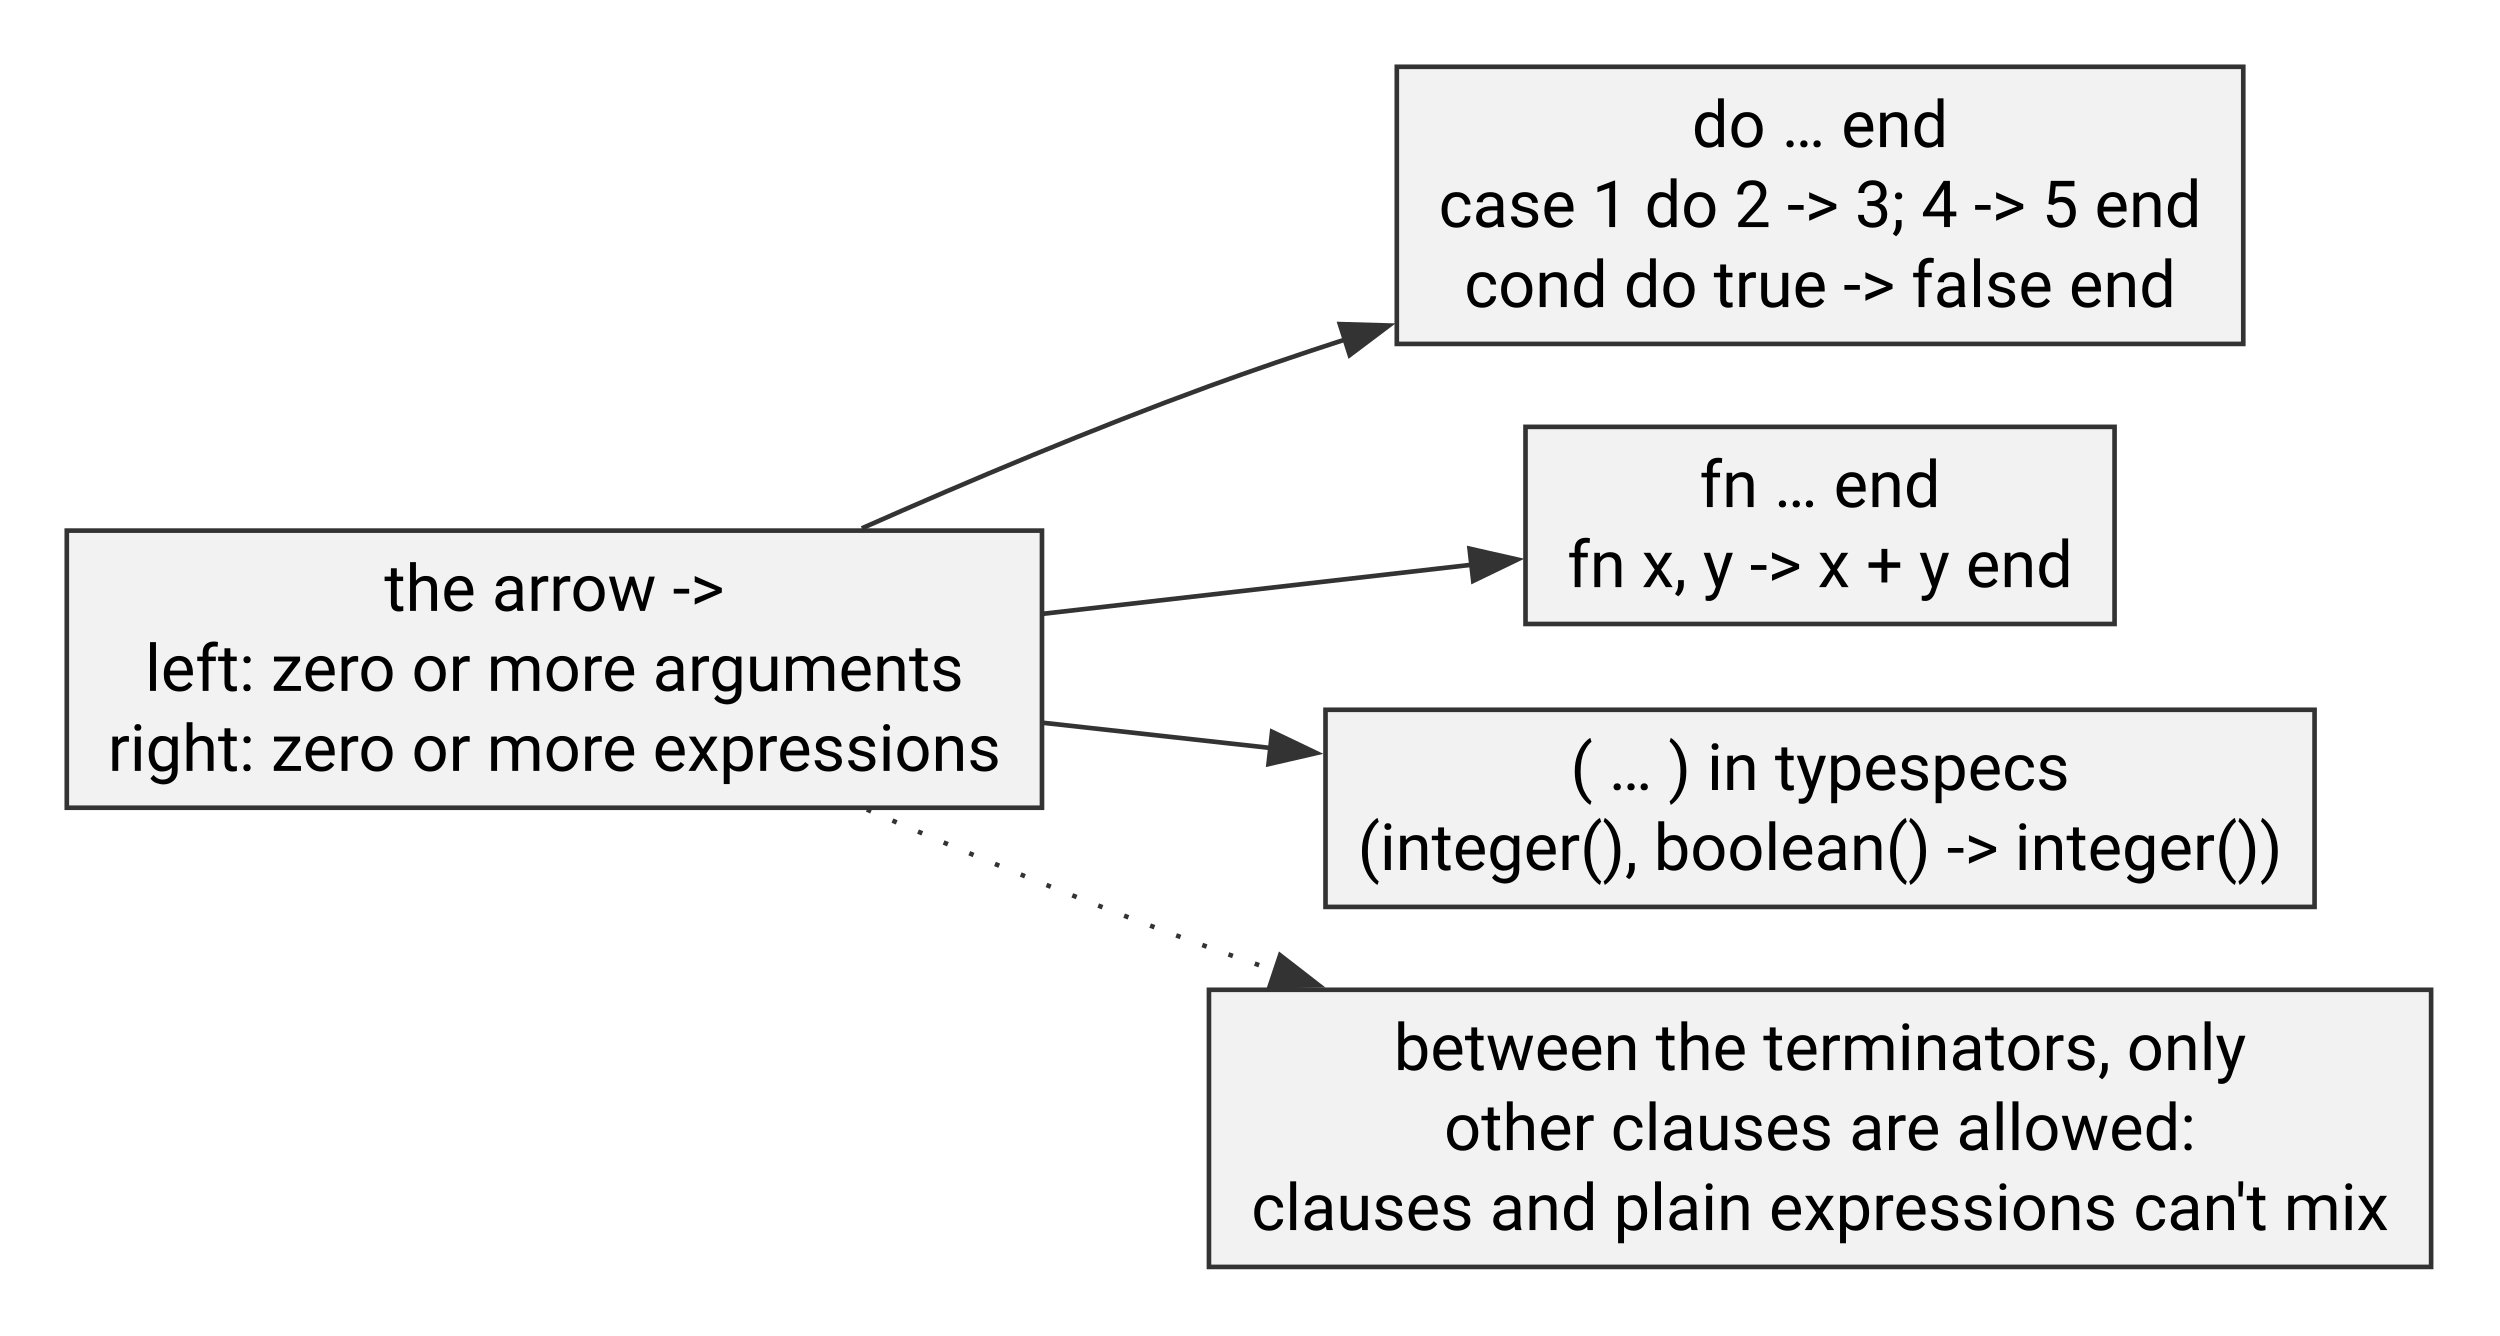
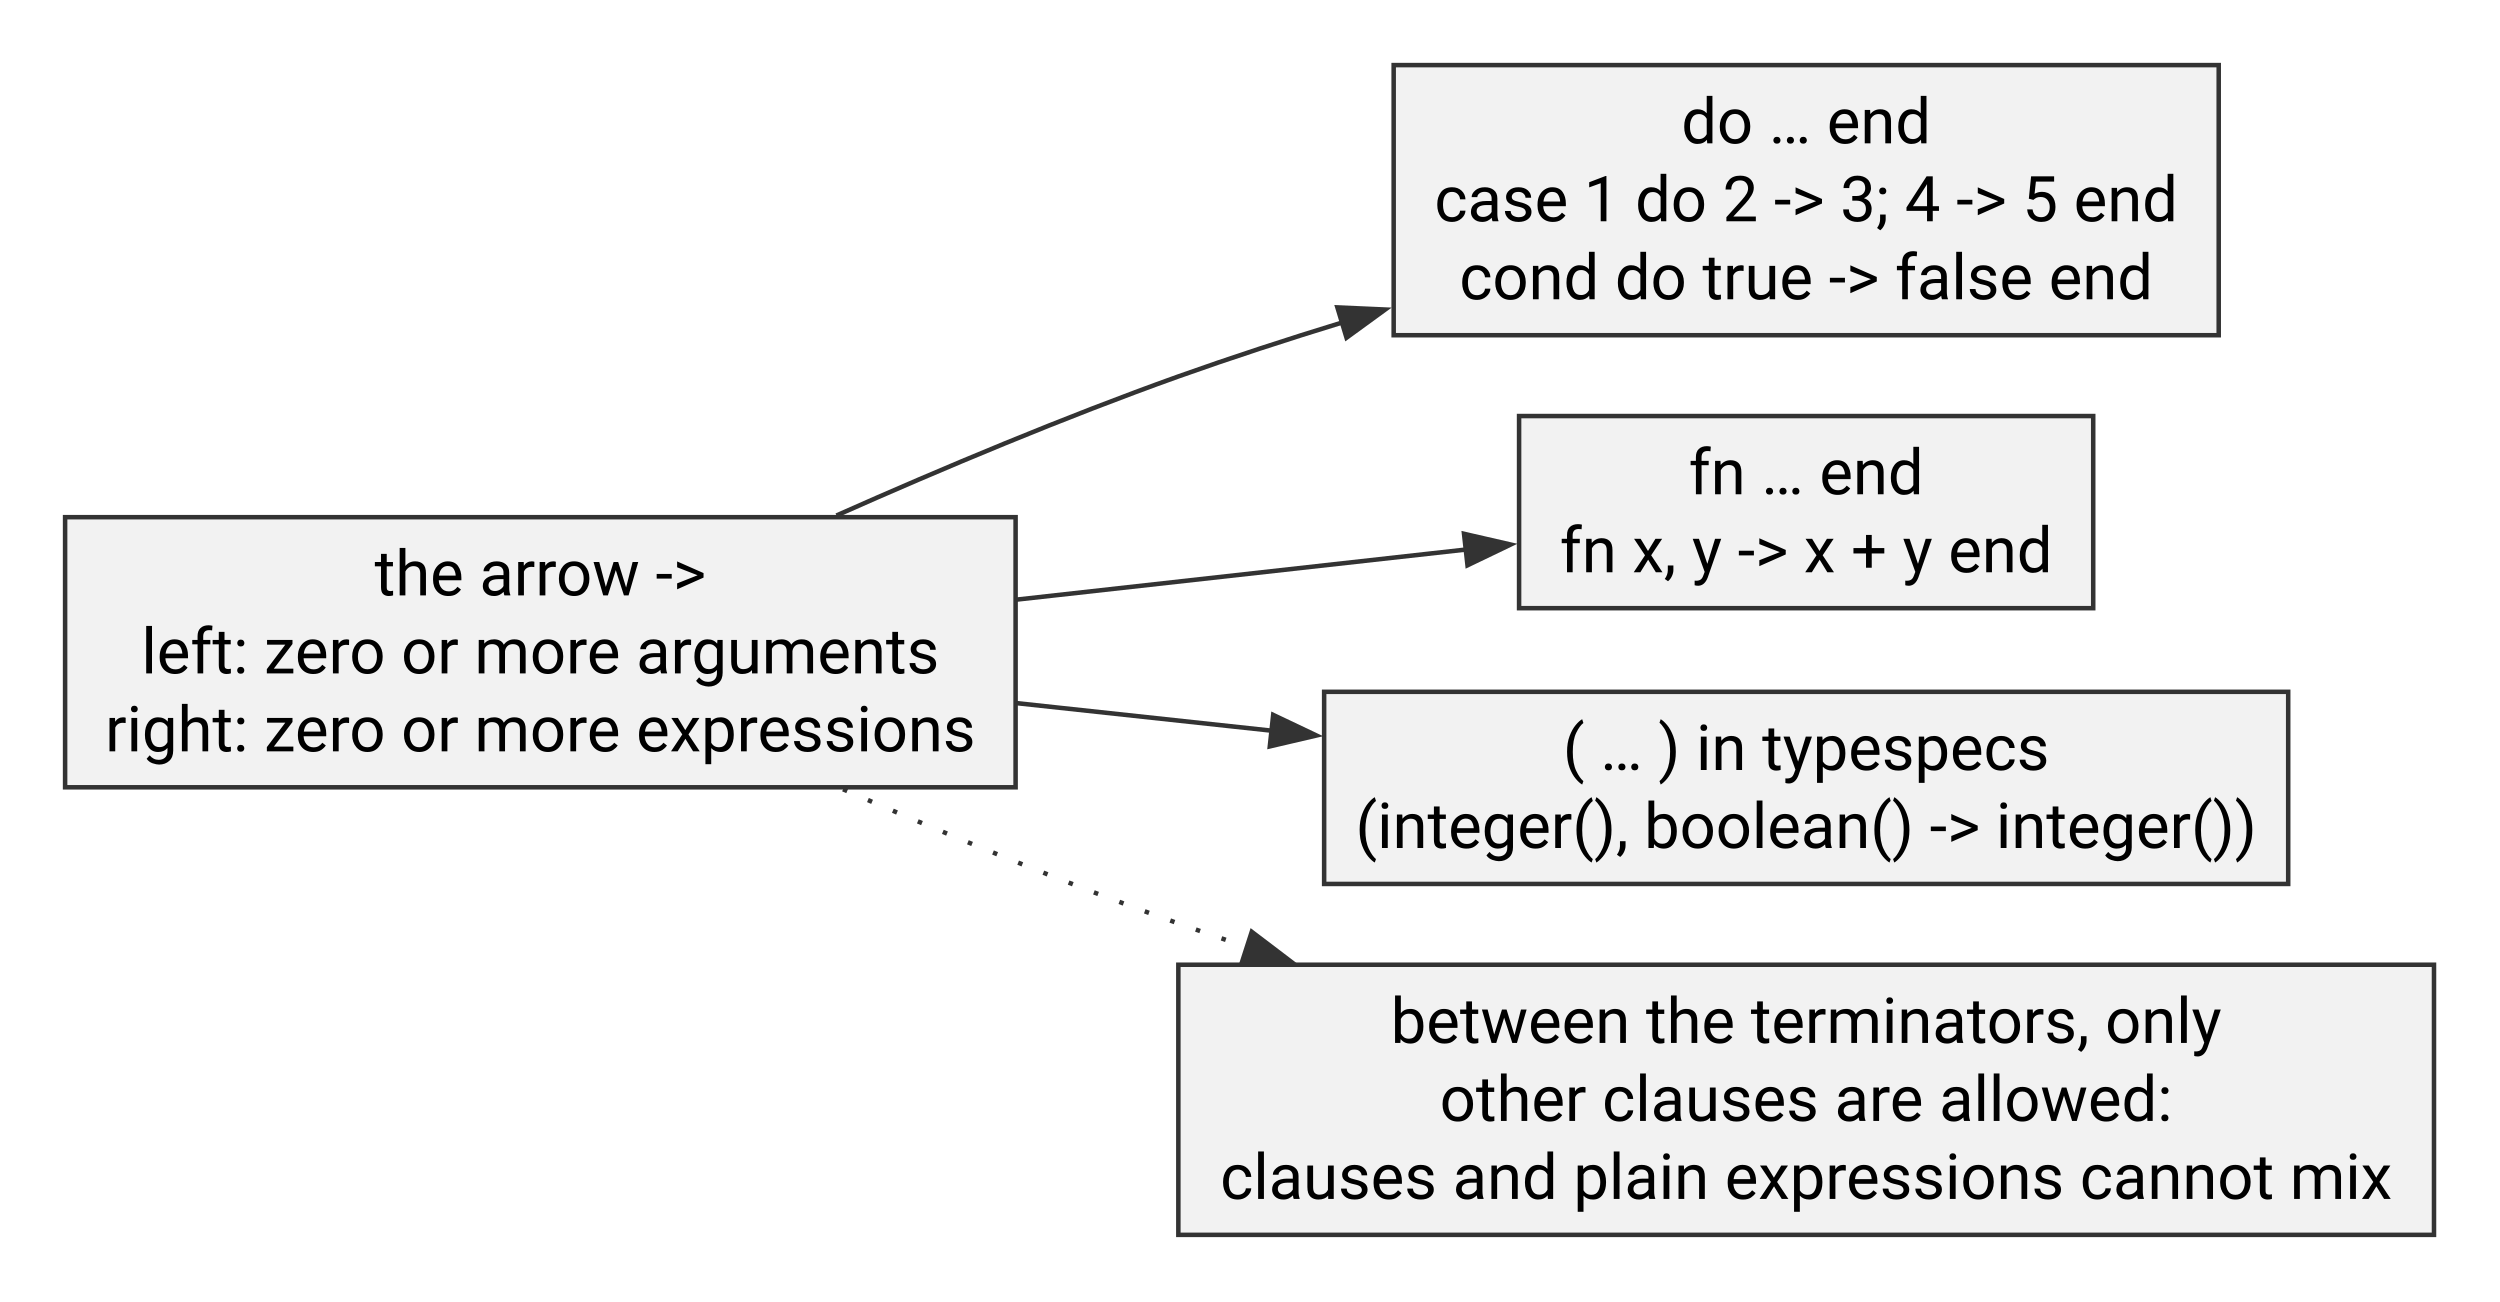
- <svg xmlns="http://www.w3.org/2000/svg" width="539pt" height="288pt" viewBox="0.00 0.00 539.00 288.00">
+ <svg xmlns="http://www.w3.org/2000/svg" width="553pt" height="288pt" viewBox="0.00 0.00 553.00 288.00">
  <g id="graph0" class="graph" transform="scale(1 1) rotate(0) translate(14.4 273.15)">
    <g id="node1" class="node hl">
      <polygon fill="#f2f2f2" stroke="#333333" points="210.25,-158.75 0,-158.75 0,-99 210.25,-99 210.25,-158.75" />
      <text xml:space="preserve" text-anchor="middle" x="105.12" y="-141.45" font-family="Roboto" font-size="14.00">the arrow -&gt;</text>
      <text xml:space="preserve" text-anchor="middle" x="105.12" y="-124.2" font-family="Roboto" font-size="14.00">left: zero or more arguments</text>
      <text xml:space="preserve" text-anchor="middle" x="105.12" y="-106.95" font-family="Roboto" font-size="14.00">right: zero or more expressions</text>
    </g>
    <g id="node2" class="node">
-       <polygon fill="#f2f2f2" stroke="#333333" points="469.25,-258.75 286.75,-258.75 286.75,-199 469.25,-199 469.25,-258.75" />
-       <text xml:space="preserve" text-anchor="middle" x="378" y="-241.45" font-family="Roboto" font-size="14.00">do … end</text>
-       <text xml:space="preserve" text-anchor="middle" x="378" y="-224.2" font-family="Roboto" font-size="14.00">case 1 do 2 -&gt; 3; 4 -&gt; 5 end</text>
-       <text xml:space="preserve" text-anchor="middle" x="378" y="-206.95" font-family="Roboto" font-size="14.00">cond do true -&gt; false end</text>
+       <polygon fill="#f2f2f2" stroke="#333333" points="476.38,-258.75 293.88,-258.75 293.88,-199 476.38,-199 476.38,-258.75" />
+       <text xml:space="preserve" text-anchor="middle" x="385.12" y="-241.45" font-family="Roboto" font-size="14.00">do … end</text>
+       <text xml:space="preserve" text-anchor="middle" x="385.12" y="-224.2" font-family="Roboto" font-size="14.00">case 1 do 2 -&gt; 3; 4 -&gt; 5 end</text>
+       <text xml:space="preserve" text-anchor="middle" x="385.12" y="-206.95" font-family="Roboto" font-size="14.00">cond do true -&gt; false end</text>
    </g>
    <g id="edge1" class="edge">
-       <path fill="none" stroke="#333333" d="M171.4,-159.24C194.76,-169.58 221.45,-180.82 246.25,-189.88 255.73,-193.34 265.67,-196.73 275.66,-199.97" />
-       <polygon fill="#333333" stroke="#333333" points="274.47,-203.27 285.06,-202.97 276.6,-196.6 274.47,-203.27" />
+       <path fill="none" stroke="#333333" d="M170.62,-159.12C194.15,-169.58 221.14,-180.9 246.25,-189.88 257.94,-194.05 270.3,-198.08 282.64,-201.86" />
+       <polygon fill="#333333" stroke="#333333" points="281.43,-205.15 292.01,-204.68 283.45,-198.45 281.43,-205.15" />
    </g>
    <g id="node3" class="node">
-       <polygon fill="#f2f2f2" stroke="#333333" points="441.5,-181.12 314.5,-181.12 314.5,-138.62 441.5,-138.62 441.5,-181.12" />
-       <text xml:space="preserve" text-anchor="middle" x="378" y="-163.82" font-family="Roboto" font-size="14.00">fn … end</text>
-       <text xml:space="preserve" text-anchor="middle" x="378" y="-146.57" font-family="Roboto" font-size="14.00">fn x, y -&gt; x + y end</text>
+       <polygon fill="#f2f2f2" stroke="#333333" points="448.62,-181.12 321.62,-181.12 321.62,-138.62 448.62,-138.62 448.62,-181.12" />
+       <text xml:space="preserve" text-anchor="middle" x="385.12" y="-163.82" font-family="Roboto" font-size="14.00">fn … end</text>
+       <text xml:space="preserve" text-anchor="middle" x="385.12" y="-146.57" font-family="Roboto" font-size="14.00">fn x, y -&gt; x + y end</text>
    </g>
    <g id="edge2" class="edge">
-       <path fill="none" stroke="#333333" d="M210.46,-140.82C241.38,-144.35 274.59,-148.15 303.15,-151.42" />
-       <polygon fill="#333333" stroke="#333333" points="302.43,-154.86 312.76,-152.52 303.22,-147.91 302.43,-154.86" />
+       <path fill="none" stroke="#333333" d="M210.43,-140.51C243.49,-144.19 279.35,-148.19 309.86,-151.59" />
+       <polygon fill="#333333" stroke="#333333" points="309.44,-155.07 319.76,-152.7 310.21,-148.11 309.44,-155.07" />
    </g>
    <g id="node4" class="node">
-       <polygon fill="#f2f2f2" stroke="#333333" points="484.62,-120.12 271.38,-120.12 271.38,-77.62 484.62,-77.62 484.62,-120.12" />
-       <text xml:space="preserve" text-anchor="middle" x="378" y="-102.83" font-family="Roboto" font-size="14.00">( … ) in typespecs</text>
-       <text xml:space="preserve" text-anchor="middle" x="378" y="-85.58" font-family="Roboto" font-size="14.00">(integer(), boolean() -&gt; integer())</text>
+       <polygon fill="#f2f2f2" stroke="#333333" points="491.75,-120.12 278.5,-120.12 278.5,-77.62 491.75,-77.62 491.75,-120.12" />
+       <text xml:space="preserve" text-anchor="middle" x="385.12" y="-102.83" font-family="Roboto" font-size="14.00">( … ) in typespecs</text>
+       <text xml:space="preserve" text-anchor="middle" x="385.12" y="-85.58" font-family="Roboto" font-size="14.00">(integer(), boolean() -&gt; integer())</text>
    </g>
    <g id="edge3" class="edge">
-       <path fill="none" stroke="#333333" d="M210.46,-117.32C226.57,-115.54 243.3,-113.68 259.66,-111.87" />
-       <polygon fill="#333333" stroke="#333333" points="259.86,-115.37 269.42,-110.79 259.09,-108.41 259.86,-115.37" />
+       <path fill="none" stroke="#333333" d="M210.43,-117.62C228.89,-115.63 248.22,-113.54 267.01,-111.51" />
+       <polygon fill="#333333" stroke="#333333" points="267.23,-115.01 276.8,-110.46 266.48,-108.05 267.23,-115.01" />
    </g>
    <g id="node5" class="node dim">
-       <polygon fill="#f2f2f2" stroke="#333333" points="509.75,-59.75 246.25,-59.75 246.25,0 509.75,0 509.75,-59.75" />
-       <text xml:space="preserve" text-anchor="middle" x="378" y="-42.45" font-family="Roboto" font-size="14.00">between the terminators, only</text>
-       <text xml:space="preserve" text-anchor="middle" x="378" y="-25.2" font-family="Roboto" font-size="14.00">other clauses are allowed:</text>
-       <text xml:space="preserve" text-anchor="middle" x="378" y="-7.95" font-family="Roboto" font-size="14.00">clauses and plain expressions can't mix</text>
+       <polygon fill="#f2f2f2" stroke="#333333" points="524,-59.75 246.25,-59.75 246.25,0 524,0 524,-59.75" />
+       <text xml:space="preserve" text-anchor="middle" x="385.12" y="-42.45" font-family="Roboto" font-size="14.00">between the terminators, only</text>
+       <text xml:space="preserve" text-anchor="middle" x="385.12" y="-25.2" font-family="Roboto" font-size="14.00">other clauses are allowed:</text>
+       <text xml:space="preserve" text-anchor="middle" x="385.12" y="-7.95" font-family="Roboto" font-size="14.00">clauses and plain expressions cannot mix</text>
    </g>
    <g id="edge4" class="edge dim">
-       <path fill="none" stroke="#333333" stroke-dasharray="1,5" d="M172.5,-98.61C195.61,-88.56 221.86,-77.7 246.25,-68.88 250.95,-67.17 255.76,-65.49 260.64,-63.83" />
-       <polygon fill="#333333" stroke="#333333" points="261.59,-67.2 269.96,-60.71 259.37,-60.56 261.59,-67.2" />
+       <path fill="none" stroke="#333333" stroke-dasharray="1,5" d="M172.08,-98.56C195.27,-88.46 221.68,-77.57 246.25,-68.88 251.26,-67.1 256.4,-65.35 261.6,-63.63" />
+       <polygon fill="#333333" stroke="#333333" points="262.49,-67.03 270.93,-60.62 260.34,-60.37 262.49,-67.03" />
    </g>
  </g>
</svg>
